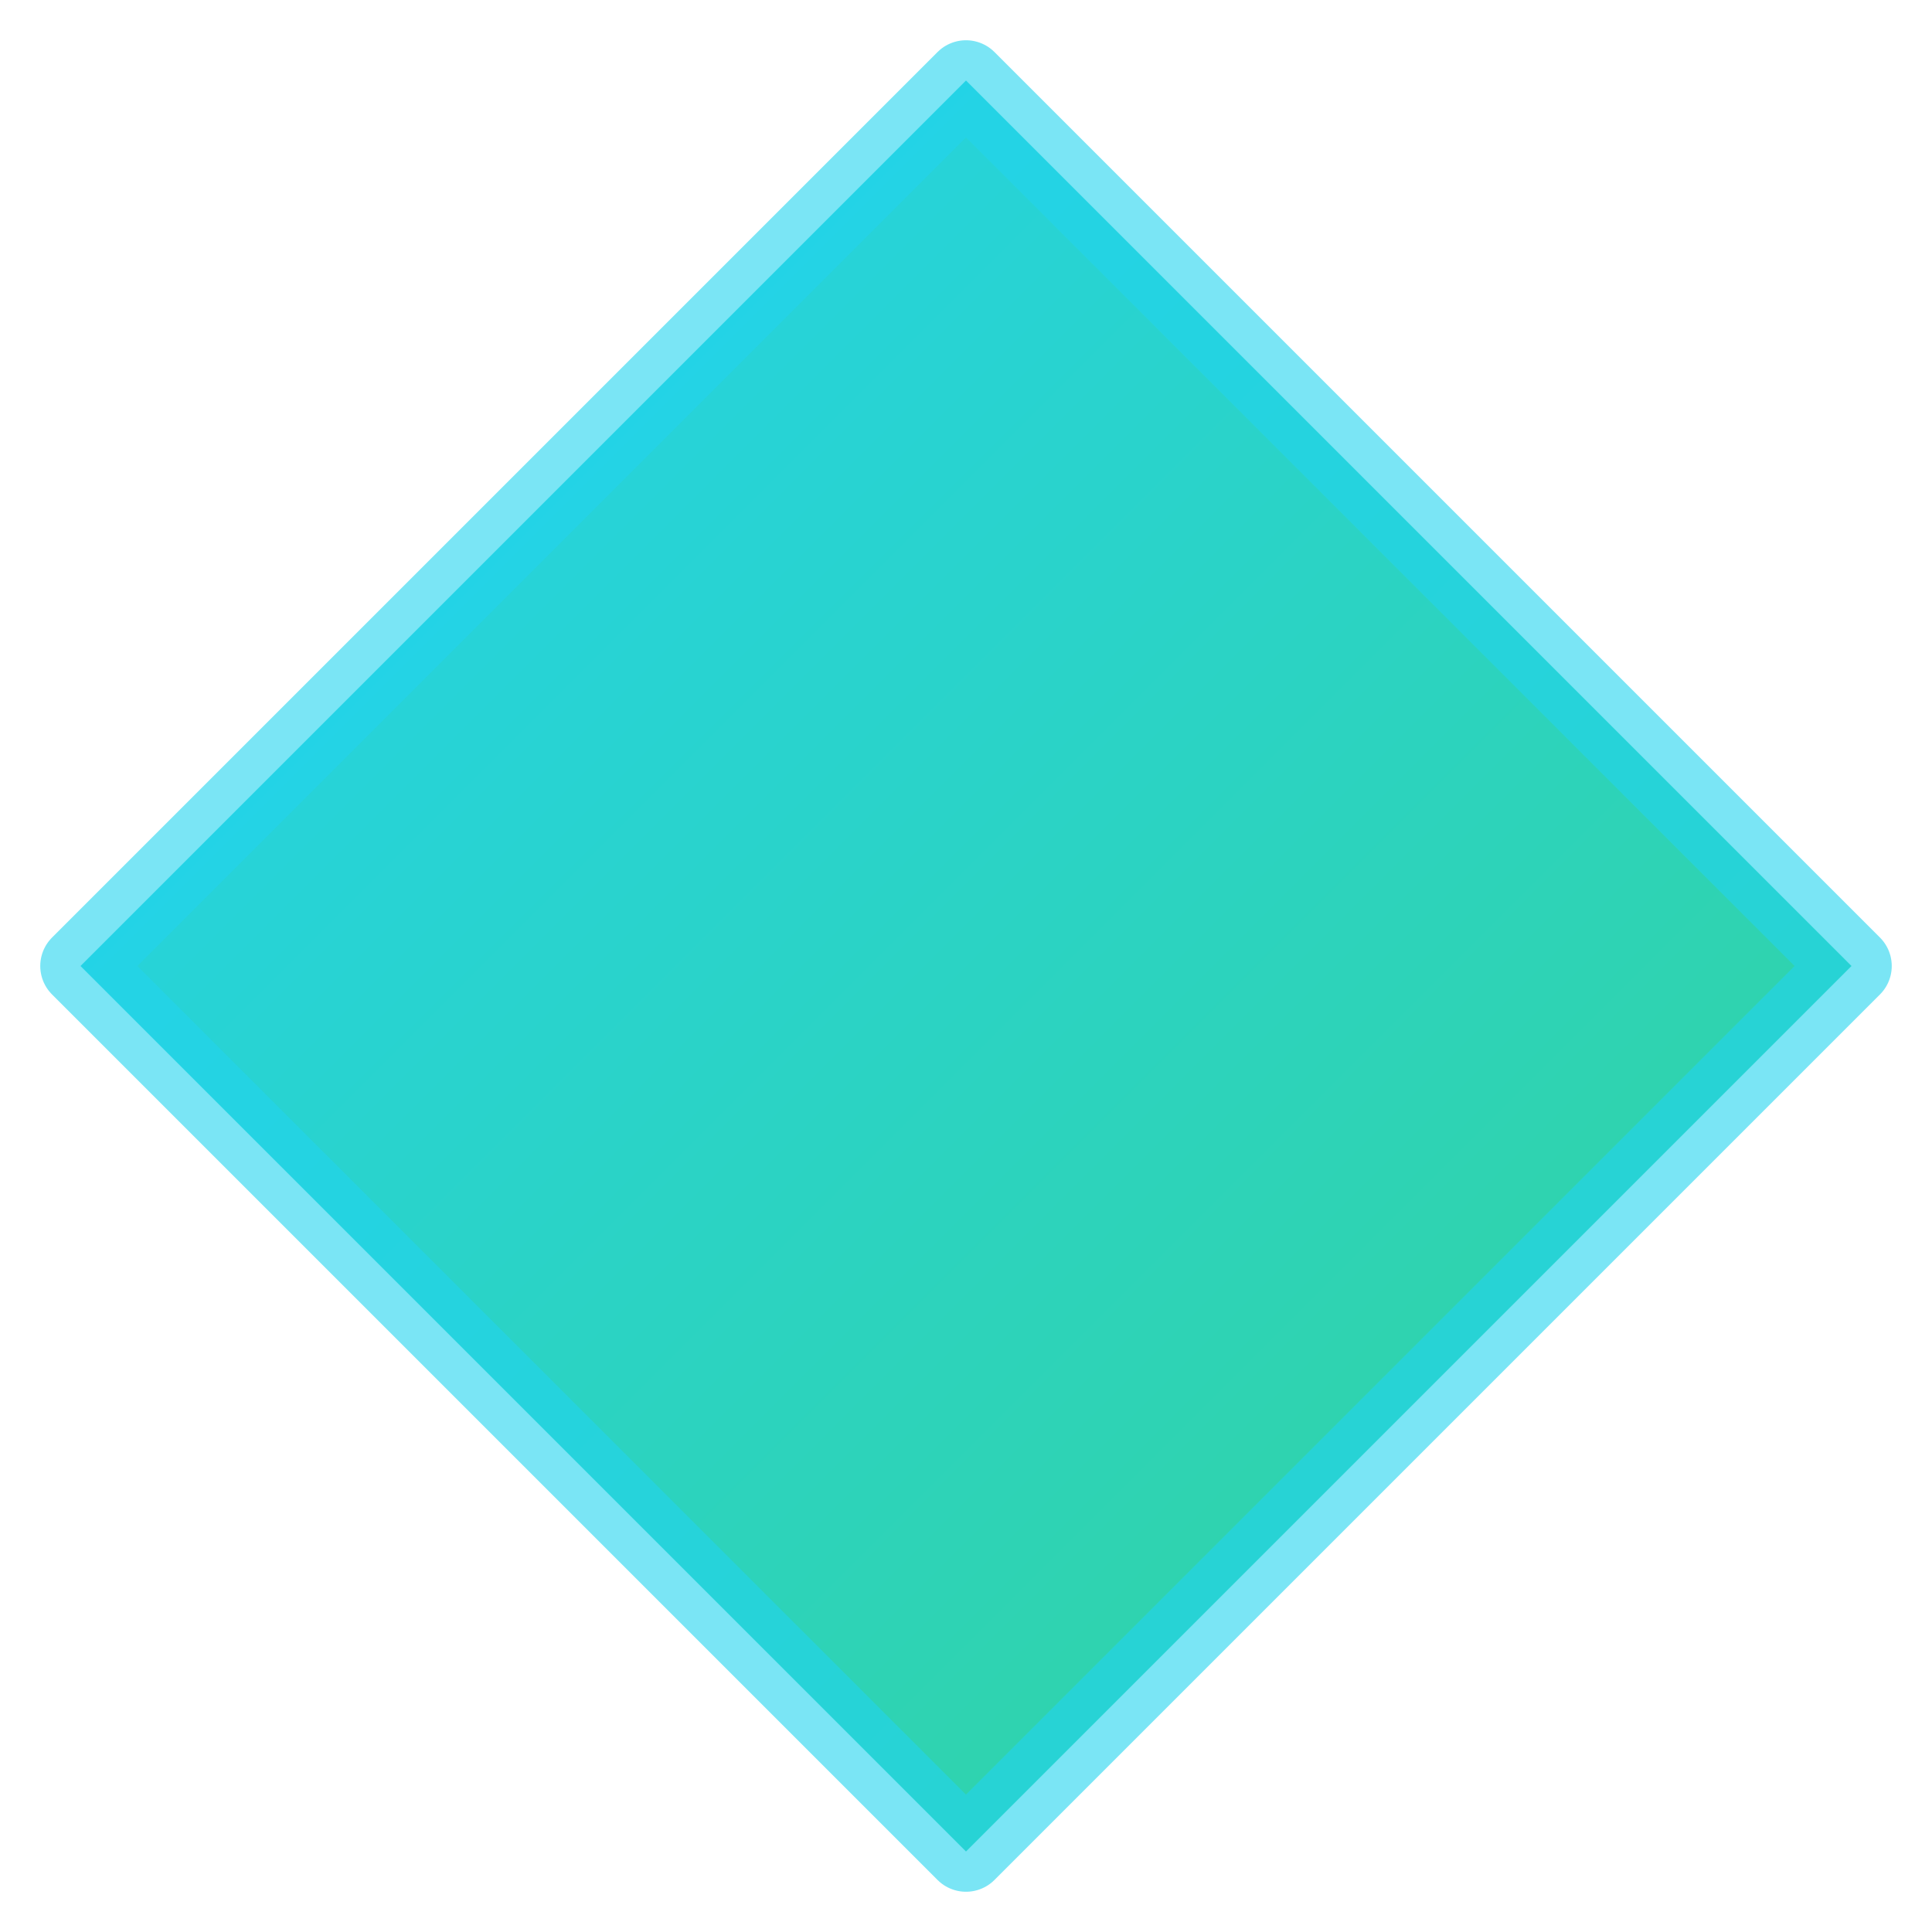
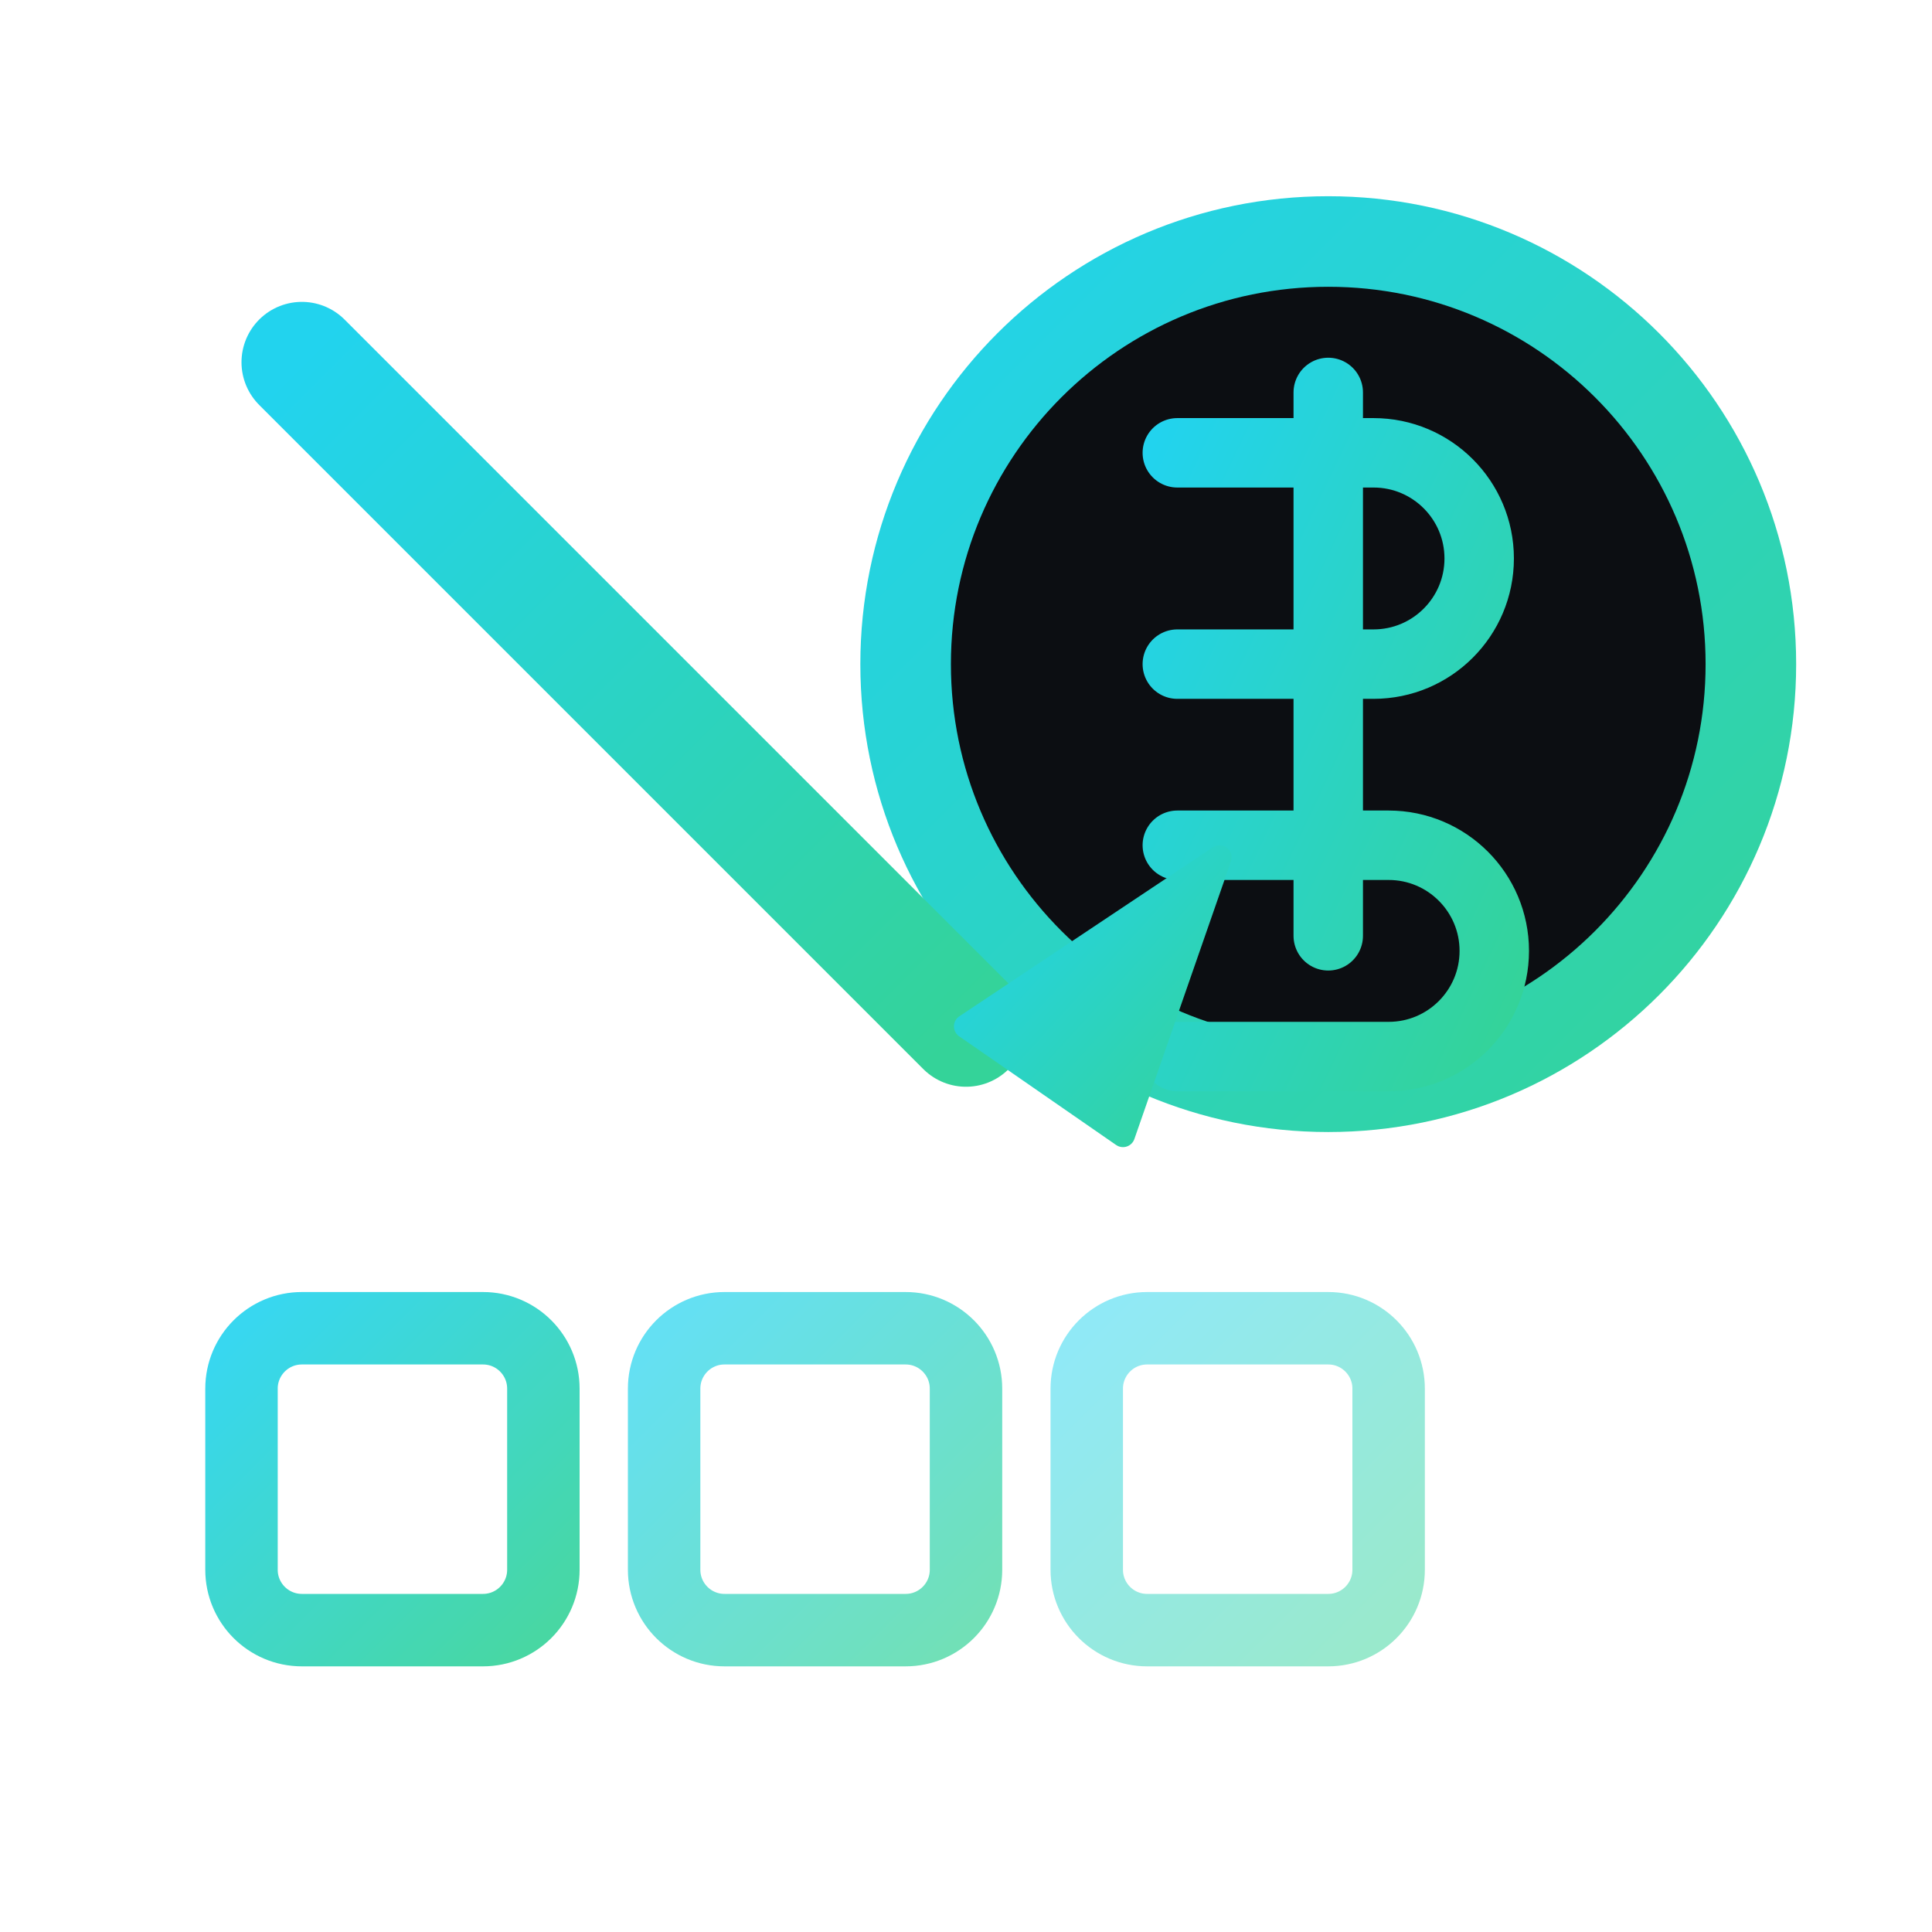
- <svg xmlns="http://www.w3.org/2000/svg" viewBox="0 0 48 48" fill="none" aria-hidden="true">
+ <svg xmlns="http://www.w3.org/2000/svg" viewBox="0 0 32 32" fill="none" aria-hidden="true">
  <defs>
-     <linearGradient id="icon-gradient" x1="0%" y1="0%" x2="100%" y2="100%">
+     <linearGradient id="vm-brand" x1="0%" y1="0%" x2="100%" y2="100%">
      <stop offset="0%" stop-color="#22d3ee" />
      <stop offset="100%" stop-color="#34d399" />
    </linearGradient>
  </defs>
-   <path d="M24 2 L46 24 L24 46 L2 24 Z" fill="url(#icon-gradient)" stroke="rgba(34,211,238,0.6)" stroke-width="2" stroke-linejoin="round" />
+   <rect x="4" y="22" width="5" height="5" rx="1" stroke="url(#vm-brand)" stroke-width="1.2" fill="none" opacity="0.9" />
+   <rect x="11" y="22" width="5" height="5" rx="1" stroke="url(#vm-brand)" stroke-width="1.2" fill="none" opacity="0.7" />
+   <rect x="18" y="22" width="5" height="5" rx="1" stroke="url(#vm-brand)" stroke-width="1.2" fill="none" opacity="0.5" />
+   <path d="M9 24.5h2M16 24.5h2" stroke="url(#vm-brand)" stroke-width="1" stroke-linecap="round" />
+   <circle cx="22" cy="11" r="7" fill="#0c0e12" stroke="url(#vm-brand)" stroke-width="1.5" />
+   <path d="M22 6.5v9M19.5 7.5h3.25a1.75 1.75 0 0 1 0 3.5H19.5M19.5 14h3.5a1.75 1.75 0 0 1 0 3.5H19.5" stroke="url(#vm-brand)" stroke-width="1.15" stroke-linecap="round" fill="none" />
+   <line x1="5" y1="6" x2="16" y2="17" stroke="url(#vm-brand)" stroke-width="2" stroke-linecap="round" />
+   <path d="M16 17l4.2-2.8-1.6 4.6z" fill="url(#vm-brand)" stroke="url(#vm-brand)" stroke-width="0.4" stroke-linejoin="round" />
</svg>
